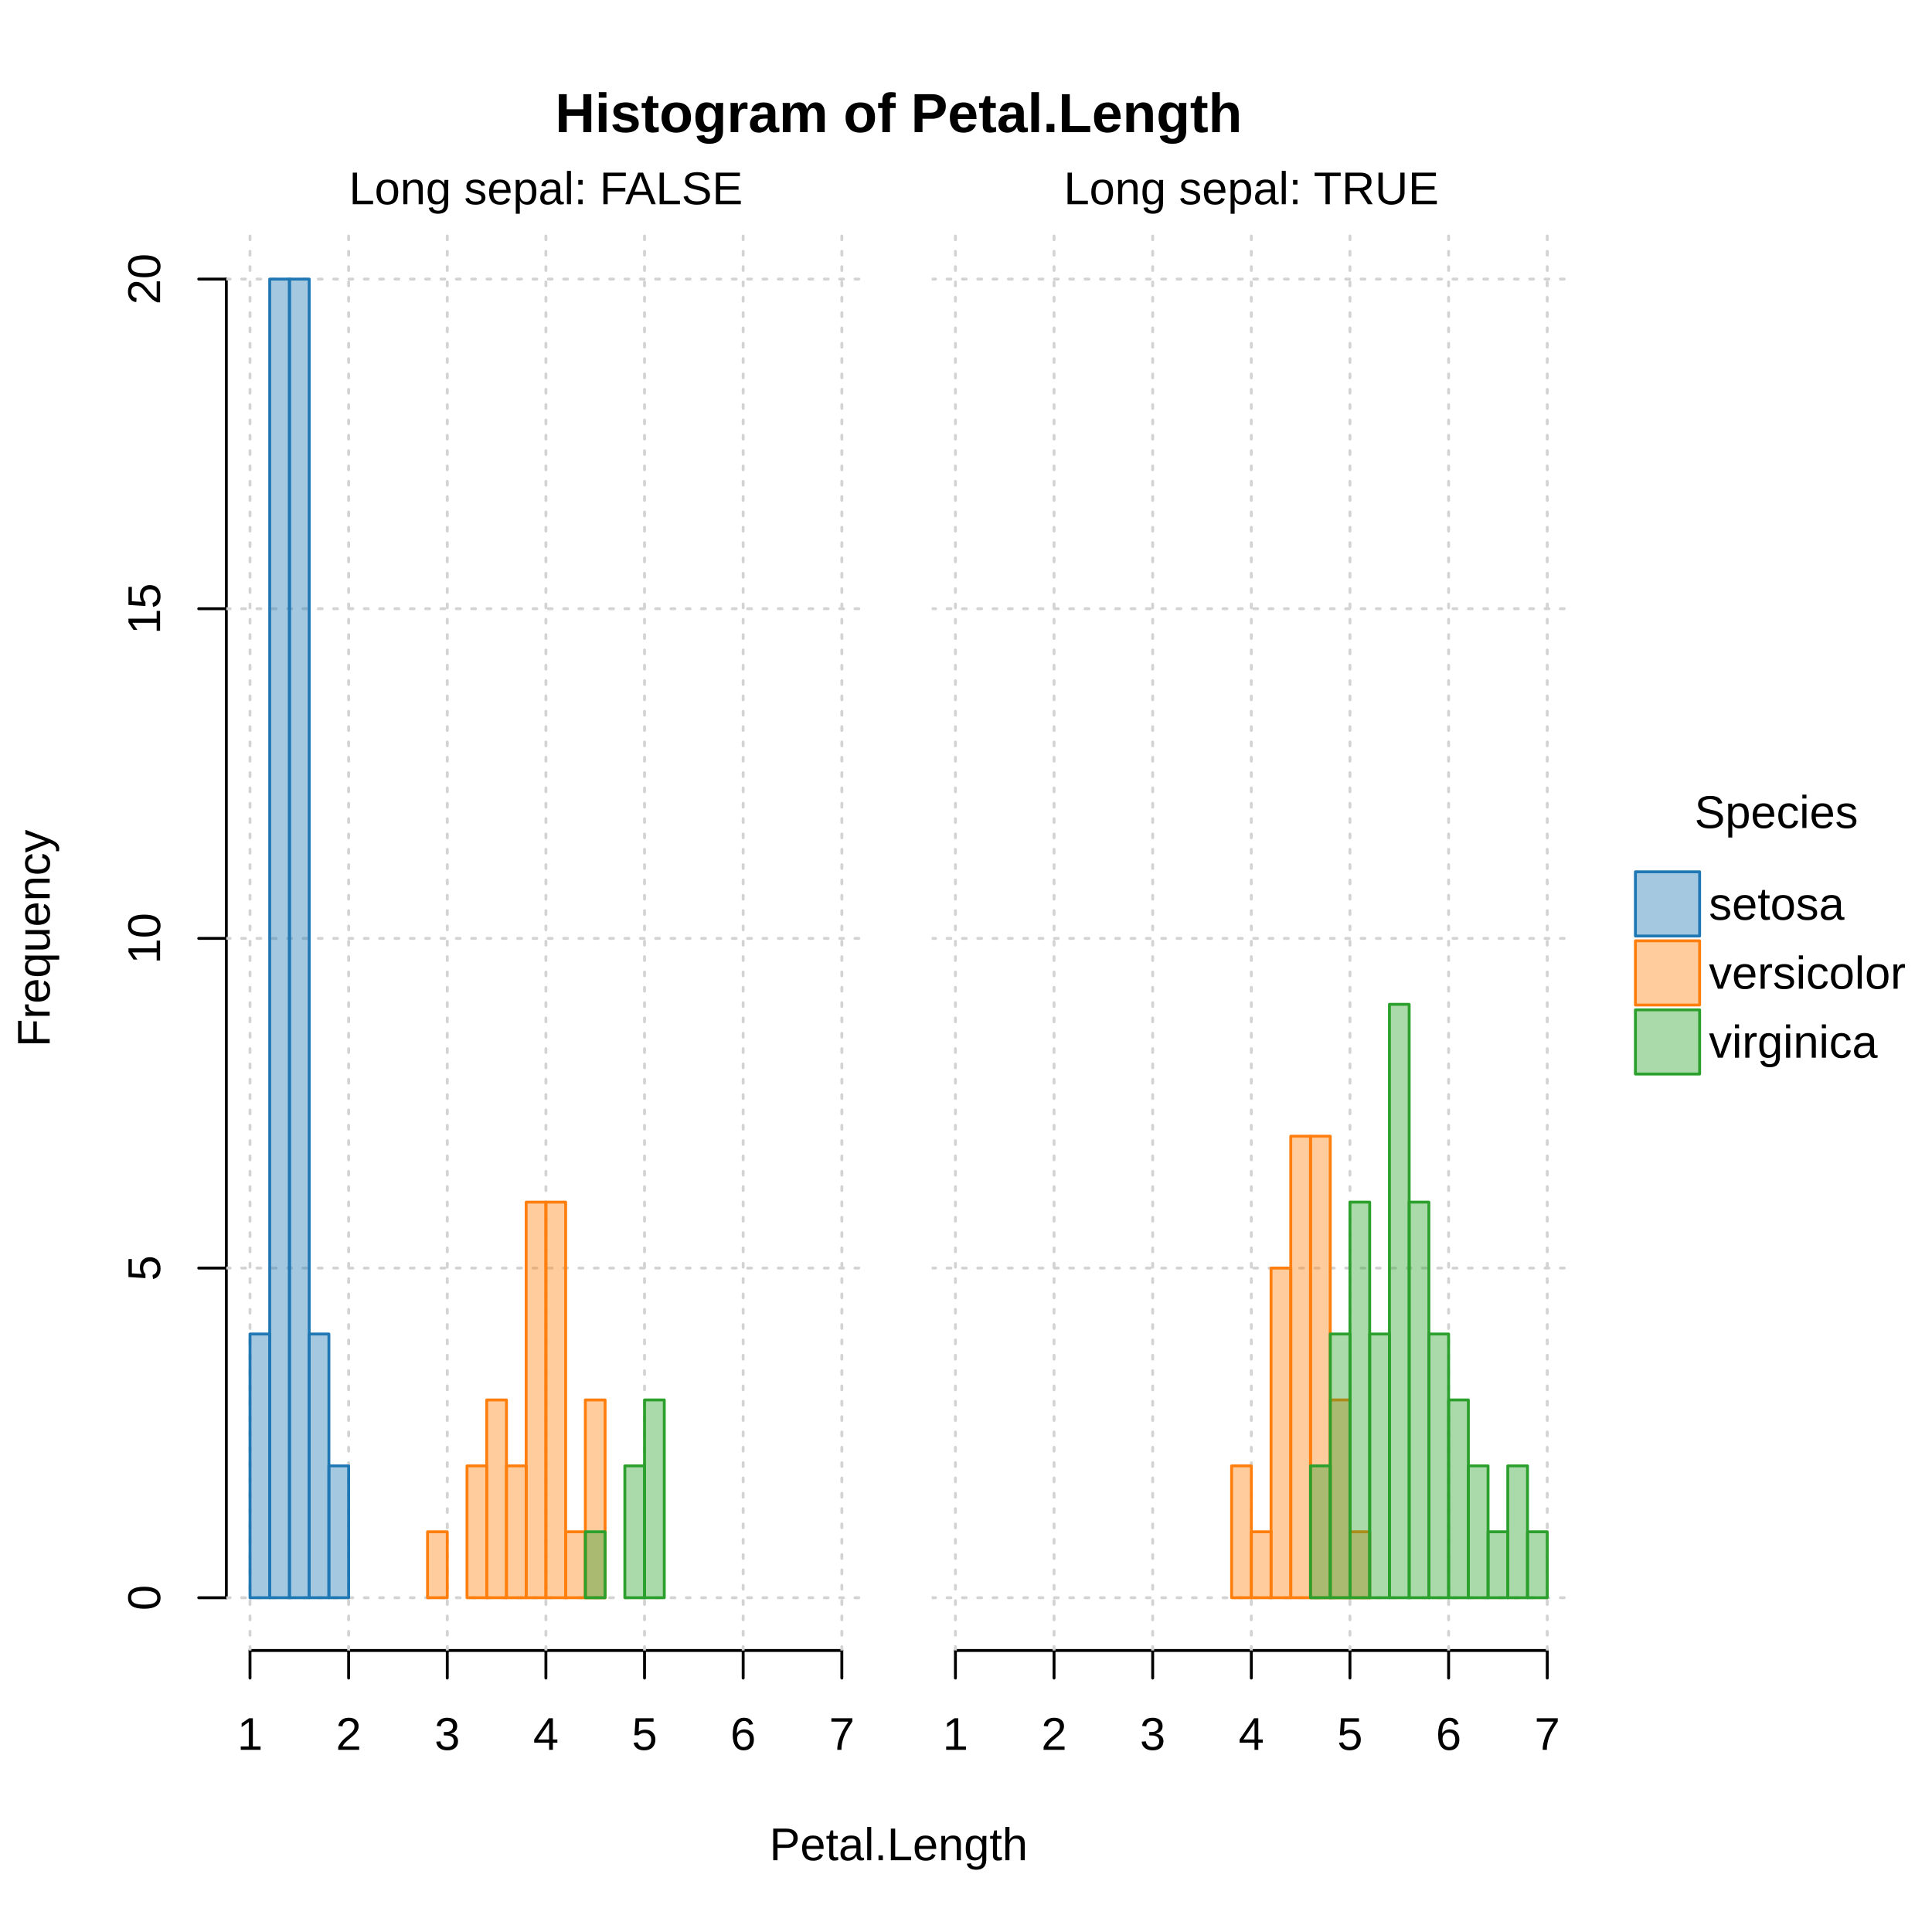
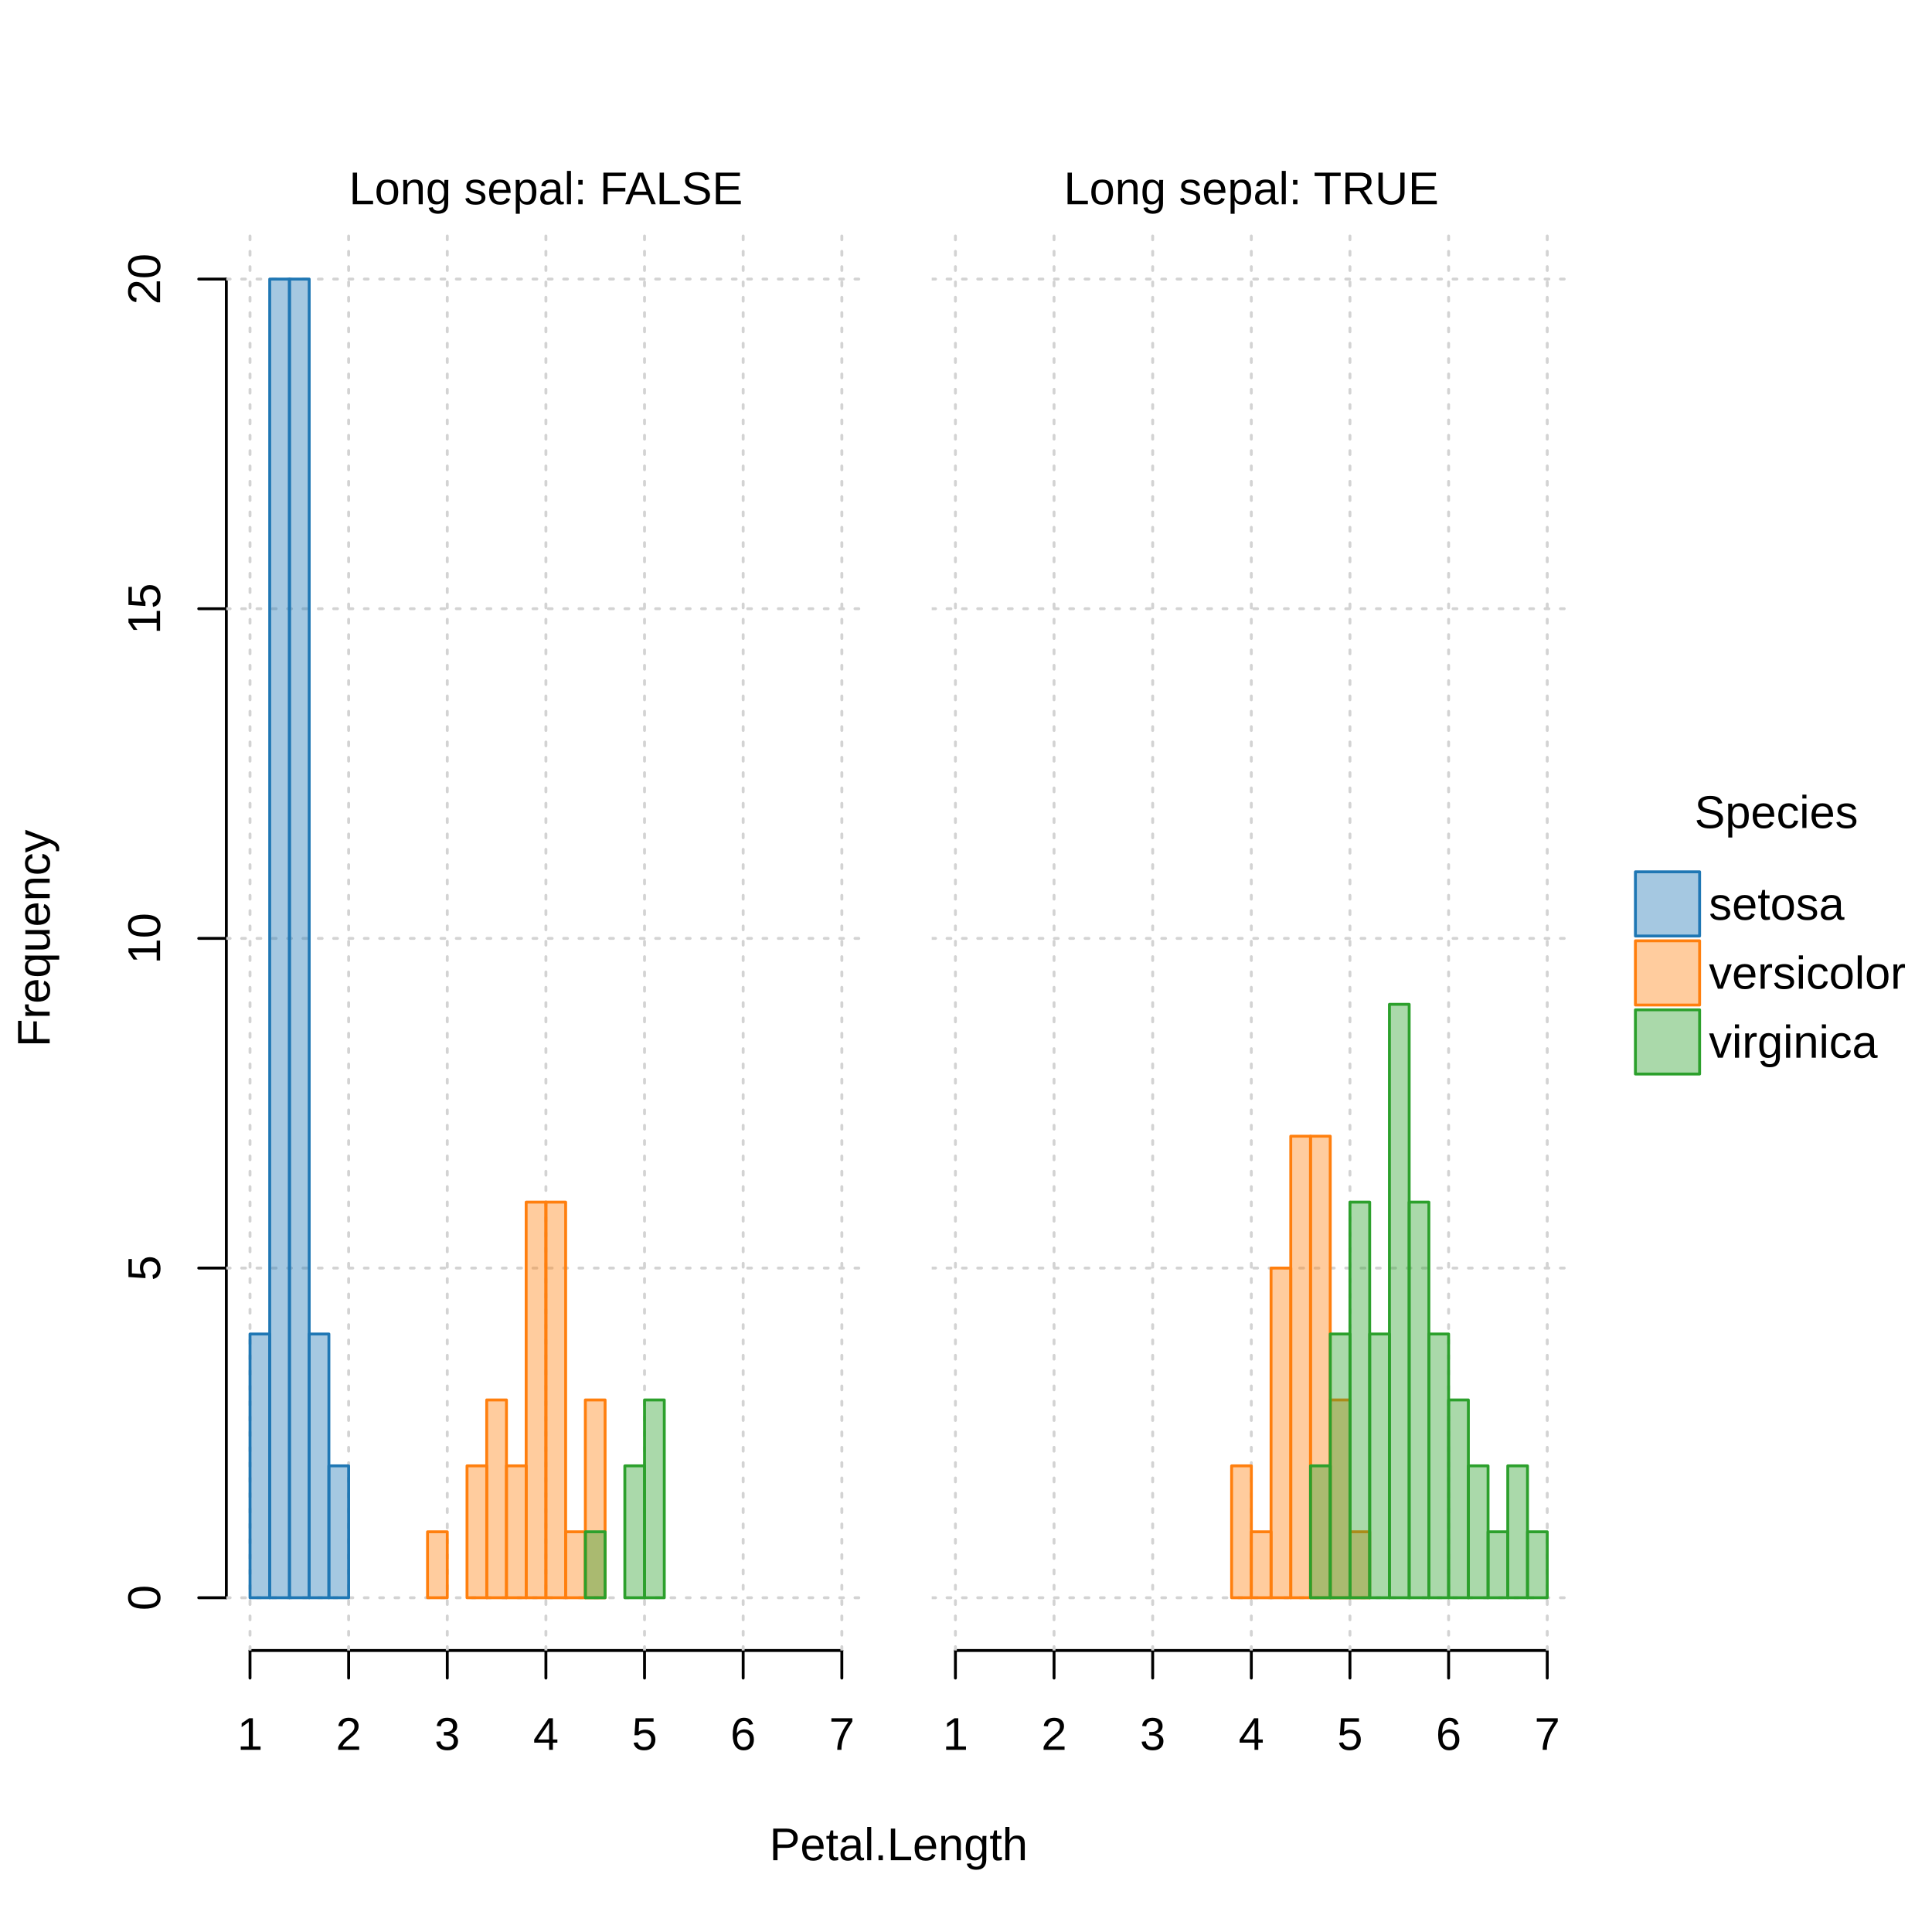
<svg xmlns="http://www.w3.org/2000/svg" class="svglite" width="504.00pt" height="504.00pt" viewBox="0 0 504.00 504.00">
  <defs>
    <style type="text/css">
    .svglite line, .svglite polyline, .svglite polygon, .svglite path, .svglite rect, .svglite circle {
      fill: none;
      stroke: #000000;
      stroke-linecap: round;
      stroke-linejoin: round;
      stroke-miterlimit: 10.00;
    }
    .svglite text {
      white-space: pre;
    }
  </style>
  </defs>
  <rect width="100%" height="100%" style="stroke: none; fill: #FFFFFF;" />
  <defs>
    <clipPath id="cpMC4wMHw1MDQuMDB8MC4wMHw1MDQuMDA=">
      <rect x="0.00" y="0.00" width="504.00" height="504.00" />
    </clipPath>
  </defs>
  <g clip-path="url(#cpMC4wMHw1MDQuMDB8MC4wMHw1MDQuMDA=)">
    <rect x="426.63" y="227.43" width="16.75" height="16.75" style="stroke-width: 0.75; stroke: #1F77B4; fill: #1F77B4; fill-opacity: 0.40;" />
    <rect x="426.63" y="245.43" width="16.75" height="16.75" style="stroke-width: 0.75; stroke: #FF7F0E; fill: #FF7F0E; fill-opacity: 0.40;" />
    <rect x="426.63" y="263.43" width="16.75" height="16.75" style="stroke-width: 0.75; stroke: #2CA02C; fill: #2CA02C; fill-opacity: 0.40;" />
    <text x="463.38" y="216.00" text-anchor="middle" style="font-size: 12.00px; font-family: &quot;Liberation Sans&quot;;" textLength="42.70px" lengthAdjust="spacingAndGlyphs">Species</text>
    <text x="445.80" y="239.93" style="font-size: 12.00px; font-family: &quot;Liberation Sans&quot;;" textLength="35.37px" lengthAdjust="spacingAndGlyphs">setosa</text>
    <text x="445.80" y="257.93" style="font-size: 12.00px; font-family: &quot;Liberation Sans&quot;;" textLength="51.36px" lengthAdjust="spacingAndGlyphs">versicolor</text>
    <text x="445.80" y="275.93" style="font-size: 12.00px; font-family: &quot;Liberation Sans&quot;;" textLength="44.02px" lengthAdjust="spacingAndGlyphs">virginica</text>
  </g>
  <defs>
    <clipPath id="cpMC4wMHw0MDkuODB8MC4wMHw1MDQuMDA=">
      <rect x="0.00" y="0.00" width="409.80" height="504.00" />
    </clipPath>
  </defs>
  <g clip-path="url(#cpMC4wMHw0MDkuODB8MC4wMHw1MDQuMDA=)">
-     <text x="234.42" y="34.47" text-anchor="middle" style="font-size: 14.40px; font-weight: bold; font-family: &quot;Liberation Sans&quot;;" textLength="179.12px" lengthAdjust="spacingAndGlyphs">Histogram of Petal.Length</text>
    <text x="234.42" y="485.28" text-anchor="middle" style="font-size: 12.00px; font-family: &quot;Liberation Sans&quot;;" textLength="67.39px" lengthAdjust="spacingAndGlyphs">Petal.Length</text>
    <text transform="translate(12.96,244.80) rotate(-90)" text-anchor="middle" style="font-size: 12.00px; font-family: &quot;Liberation Sans&quot;;" textLength="56.71px" lengthAdjust="spacingAndGlyphs">Frequency</text>
  </g>
  <defs>
    <clipPath id="cpNTkuMDR8MjI1Ljc4fDU5LjA0fDQzMC41Ng==">
      <rect x="59.04" y="59.04" width="166.74" height="371.52" />
    </clipPath>
  </defs>
  <g clip-path="url(#cpNTkuMDR8MjI1Ljc4fDU5LjA0fDQzMC41Ng==)">
</g>
  <g clip-path="url(#cpMC4wMHw1MDQuMDB8MC4wMHw1MDQuMDA=)">
    <line x1="65.22" y1="430.56" x2="219.61" y2="430.56" style="stroke-width: 0.75;" />
    <line x1="65.22" y1="430.56" x2="65.22" y2="437.76" style="stroke-width: 0.75;" />
    <line x1="90.95" y1="430.56" x2="90.95" y2="437.76" style="stroke-width: 0.75;" />
    <line x1="116.68" y1="430.56" x2="116.68" y2="437.76" style="stroke-width: 0.75;" />
    <line x1="142.41" y1="430.56" x2="142.41" y2="437.76" style="stroke-width: 0.75;" />
    <line x1="168.14" y1="430.56" x2="168.14" y2="437.76" style="stroke-width: 0.75;" />
    <line x1="193.87" y1="430.56" x2="193.87" y2="437.76" style="stroke-width: 0.75;" />
    <line x1="219.61" y1="430.56" x2="219.61" y2="437.76" style="stroke-width: 0.75;" />
    <text x="65.22" y="456.48" text-anchor="middle" style="font-size: 12.00px; font-family: &quot;Liberation Sans&quot;;" textLength="6.67px" lengthAdjust="spacingAndGlyphs">1</text>
    <text x="90.95" y="456.48" text-anchor="middle" style="font-size: 12.00px; font-family: &quot;Liberation Sans&quot;;" textLength="6.67px" lengthAdjust="spacingAndGlyphs">2</text>
    <text x="116.68" y="456.48" text-anchor="middle" style="font-size: 12.00px; font-family: &quot;Liberation Sans&quot;;" textLength="6.67px" lengthAdjust="spacingAndGlyphs">3</text>
    <text x="142.41" y="456.48" text-anchor="middle" style="font-size: 12.00px; font-family: &quot;Liberation Sans&quot;;" textLength="6.67px" lengthAdjust="spacingAndGlyphs">4</text>
    <text x="168.14" y="456.48" text-anchor="middle" style="font-size: 12.00px; font-family: &quot;Liberation Sans&quot;;" textLength="6.67px" lengthAdjust="spacingAndGlyphs">5</text>
    <text x="193.87" y="456.48" text-anchor="middle" style="font-size: 12.00px; font-family: &quot;Liberation Sans&quot;;" textLength="6.67px" lengthAdjust="spacingAndGlyphs">6</text>
    <text x="219.61" y="456.48" text-anchor="middle" style="font-size: 12.00px; font-family: &quot;Liberation Sans&quot;;" textLength="6.67px" lengthAdjust="spacingAndGlyphs">7</text>
    <line x1="59.04" y1="416.80" x2="59.04" y2="72.80" style="stroke-width: 0.75;" />
    <line x1="59.04" y1="416.80" x2="51.84" y2="416.80" style="stroke-width: 0.75;" />
    <line x1="59.04" y1="330.80" x2="51.84" y2="330.80" style="stroke-width: 0.75;" />
    <line x1="59.04" y1="244.80" x2="51.84" y2="244.80" style="stroke-width: 0.75;" />
    <line x1="59.04" y1="158.80" x2="51.84" y2="158.80" style="stroke-width: 0.75;" />
    <line x1="59.04" y1="72.80" x2="51.84" y2="72.80" style="stroke-width: 0.75;" />
    <text transform="translate(41.76,416.80) rotate(-90)" text-anchor="middle" style="font-size: 12.00px; font-family: &quot;Liberation Sans&quot;;" textLength="6.67px" lengthAdjust="spacingAndGlyphs">0</text>
    <text transform="translate(41.76,330.80) rotate(-90)" text-anchor="middle" style="font-size: 12.00px; font-family: &quot;Liberation Sans&quot;;" textLength="6.67px" lengthAdjust="spacingAndGlyphs">5</text>
    <text transform="translate(41.76,244.80) rotate(-90)" text-anchor="middle" style="font-size: 12.00px; font-family: &quot;Liberation Sans&quot;;" textLength="13.35px" lengthAdjust="spacingAndGlyphs">10</text>
    <text transform="translate(41.76,158.80) rotate(-90)" text-anchor="middle" style="font-size: 12.00px; font-family: &quot;Liberation Sans&quot;;" textLength="13.35px" lengthAdjust="spacingAndGlyphs">15</text>
    <text transform="translate(41.76,72.80) rotate(-90)" text-anchor="middle" style="font-size: 12.00px; font-family: &quot;Liberation Sans&quot;;" textLength="13.35px" lengthAdjust="spacingAndGlyphs">20</text>
    <rect x="59.04" y="43.20" width="166.74" height="15.84" style="stroke-width: 0.75; stroke: none;" />
    <text x="142.41" y="53.28" text-anchor="middle" style="font-size: 12.00px; font-family: &quot;Liberation Sans&quot;;" textLength="102.75px" lengthAdjust="spacingAndGlyphs">Long sepal: FALSE</text>
  </g>
  <g clip-path="url(#cpNTkuMDR8MjI1Ljc4fDU5LjA0fDQzMC41Ng==)">
    <line x1="39.48" y1="430.56" x2="39.48" y2="59.04" style="stroke-width: 0.75; stroke: #D3D3D3; stroke-dasharray: 1.00,3.00;" />
    <line x1="65.22" y1="430.56" x2="65.22" y2="59.04" style="stroke-width: 0.75; stroke: #D3D3D3; stroke-dasharray: 1.00,3.00;" />
    <line x1="90.95" y1="430.56" x2="90.95" y2="59.04" style="stroke-width: 0.75; stroke: #D3D3D3; stroke-dasharray: 1.00,3.00;" />
    <line x1="116.68" y1="430.56" x2="116.68" y2="59.04" style="stroke-width: 0.75; stroke: #D3D3D3; stroke-dasharray: 1.00,3.00;" />
    <line x1="142.41" y1="430.56" x2="142.41" y2="59.04" style="stroke-width: 0.75; stroke: #D3D3D3; stroke-dasharray: 1.00,3.00;" />
    <line x1="168.14" y1="430.56" x2="168.14" y2="59.04" style="stroke-width: 0.75; stroke: #D3D3D3; stroke-dasharray: 1.00,3.00;" />
    <line x1="193.87" y1="430.56" x2="193.87" y2="59.04" style="stroke-width: 0.75; stroke: #D3D3D3; stroke-dasharray: 1.00,3.00;" />
    <line x1="219.61" y1="430.56" x2="219.61" y2="59.04" style="stroke-width: 0.75; stroke: #D3D3D3; stroke-dasharray: 1.00,3.00;" />
    <line x1="245.34" y1="430.56" x2="245.34" y2="59.04" style="stroke-width: 0.75; stroke: #D3D3D3; stroke-dasharray: 1.00,3.00;" />
    <line x1="59.04" y1="502.80" x2="225.78" y2="502.80" style="stroke-width: 0.75; stroke: #D3D3D3; stroke-dasharray: 1.00,3.00;" />
    <line x1="59.04" y1="416.80" x2="225.78" y2="416.80" style="stroke-width: 0.75; stroke: #D3D3D3; stroke-dasharray: 1.00,3.00;" />
    <line x1="59.04" y1="330.80" x2="225.78" y2="330.80" style="stroke-width: 0.75; stroke: #D3D3D3; stroke-dasharray: 1.00,3.00;" />
    <line x1="59.04" y1="244.80" x2="225.78" y2="244.80" style="stroke-width: 0.75; stroke: #D3D3D3; stroke-dasharray: 1.00,3.00;" />
    <line x1="59.04" y1="158.80" x2="225.78" y2="158.80" style="stroke-width: 0.75; stroke: #D3D3D3; stroke-dasharray: 1.00,3.00;" />
    <line x1="59.04" y1="72.80" x2="225.78" y2="72.80" style="stroke-width: 0.75; stroke: #D3D3D3; stroke-dasharray: 1.00,3.00;" />
    <line x1="59.04" y1="-13.20" x2="225.78" y2="-13.20" style="stroke-width: 0.75; stroke: #D3D3D3; stroke-dasharray: 1.00,3.00;" />
  </g>
  <defs>
    <clipPath id="cpMjQzLjA2fDQwOS44MHw1OS4wNHw0MzAuNTY=">
      <rect x="243.06" y="59.04" width="166.74" height="371.52" />
    </clipPath>
  </defs>
  <g clip-path="url(#cpMjQzLjA2fDQwOS44MHw1OS4wNHw0MzAuNTY=)">
</g>
  <g clip-path="url(#cpMC4wMHw1MDQuMDB8MC4wMHw1MDQuMDA=)">
    <line x1="249.24" y1="430.56" x2="403.63" y2="430.56" style="stroke-width: 0.75;" />
    <line x1="249.24" y1="430.56" x2="249.24" y2="437.76" style="stroke-width: 0.75;" />
    <line x1="274.97" y1="430.56" x2="274.97" y2="437.76" style="stroke-width: 0.75;" />
    <line x1="300.70" y1="430.56" x2="300.70" y2="437.76" style="stroke-width: 0.75;" />
    <line x1="326.43" y1="430.56" x2="326.43" y2="437.76" style="stroke-width: 0.75;" />
    <line x1="352.16" y1="430.56" x2="352.16" y2="437.76" style="stroke-width: 0.75;" />
    <line x1="377.90" y1="430.56" x2="377.90" y2="437.76" style="stroke-width: 0.75;" />
    <line x1="403.63" y1="430.56" x2="403.63" y2="437.76" style="stroke-width: 0.75;" />
    <text x="249.24" y="456.48" text-anchor="middle" style="font-size: 12.00px; font-family: &quot;Liberation Sans&quot;;" textLength="6.67px" lengthAdjust="spacingAndGlyphs">1</text>
    <text x="274.97" y="456.48" text-anchor="middle" style="font-size: 12.00px; font-family: &quot;Liberation Sans&quot;;" textLength="6.67px" lengthAdjust="spacingAndGlyphs">2</text>
    <text x="300.70" y="456.48" text-anchor="middle" style="font-size: 12.00px; font-family: &quot;Liberation Sans&quot;;" textLength="6.67px" lengthAdjust="spacingAndGlyphs">3</text>
    <text x="326.43" y="456.48" text-anchor="middle" style="font-size: 12.00px; font-family: &quot;Liberation Sans&quot;;" textLength="6.67px" lengthAdjust="spacingAndGlyphs">4</text>
    <text x="352.16" y="456.48" text-anchor="middle" style="font-size: 12.00px; font-family: &quot;Liberation Sans&quot;;" textLength="6.67px" lengthAdjust="spacingAndGlyphs">5</text>
    <text x="377.90" y="456.48" text-anchor="middle" style="font-size: 12.00px; font-family: &quot;Liberation Sans&quot;;" textLength="6.67px" lengthAdjust="spacingAndGlyphs">6</text>
    <text x="403.63" y="456.48" text-anchor="middle" style="font-size: 12.00px; font-family: &quot;Liberation Sans&quot;;" textLength="6.67px" lengthAdjust="spacingAndGlyphs">7</text>
    <rect x="243.06" y="43.20" width="166.74" height="15.84" style="stroke-width: 0.75; stroke: none;" />
    <text x="326.43" y="53.28" text-anchor="middle" style="font-size: 12.00px; font-family: &quot;Liberation Sans&quot;;" textLength="97.85px" lengthAdjust="spacingAndGlyphs">Long sepal: TRUE</text>
  </g>
  <g clip-path="url(#cpMjQzLjA2fDQwOS44MHw1OS4wNHw0MzAuNTY=)">
    <line x1="223.51" y1="430.56" x2="223.51" y2="59.04" style="stroke-width: 0.75; stroke: #D3D3D3; stroke-dasharray: 1.00,3.00;" />
    <line x1="249.24" y1="430.56" x2="249.24" y2="59.04" style="stroke-width: 0.75; stroke: #D3D3D3; stroke-dasharray: 1.00,3.00;" />
    <line x1="274.97" y1="430.56" x2="274.97" y2="59.04" style="stroke-width: 0.75; stroke: #D3D3D3; stroke-dasharray: 1.00,3.00;" />
    <line x1="300.70" y1="430.56" x2="300.70" y2="59.04" style="stroke-width: 0.75; stroke: #D3D3D3; stroke-dasharray: 1.00,3.00;" />
    <line x1="326.43" y1="430.56" x2="326.43" y2="59.04" style="stroke-width: 0.75; stroke: #D3D3D3; stroke-dasharray: 1.00,3.00;" />
    <line x1="352.16" y1="430.56" x2="352.16" y2="59.04" style="stroke-width: 0.75; stroke: #D3D3D3; stroke-dasharray: 1.00,3.00;" />
    <line x1="377.90" y1="430.56" x2="377.90" y2="59.04" style="stroke-width: 0.75; stroke: #D3D3D3; stroke-dasharray: 1.00,3.00;" />
    <line x1="403.63" y1="430.56" x2="403.63" y2="59.04" style="stroke-width: 0.75; stroke: #D3D3D3; stroke-dasharray: 1.00,3.00;" />
    <line x1="429.36" y1="430.56" x2="429.36" y2="59.04" style="stroke-width: 0.75; stroke: #D3D3D3; stroke-dasharray: 1.00,3.00;" />
    <line x1="243.06" y1="502.80" x2="409.80" y2="502.80" style="stroke-width: 0.75; stroke: #D3D3D3; stroke-dasharray: 1.00,3.00;" />
    <line x1="243.06" y1="416.80" x2="409.80" y2="416.80" style="stroke-width: 0.75; stroke: #D3D3D3; stroke-dasharray: 1.00,3.00;" />
    <line x1="243.06" y1="330.80" x2="409.80" y2="330.80" style="stroke-width: 0.75; stroke: #D3D3D3; stroke-dasharray: 1.00,3.00;" />
    <line x1="243.06" y1="244.80" x2="409.80" y2="244.80" style="stroke-width: 0.75; stroke: #D3D3D3; stroke-dasharray: 1.00,3.00;" />
    <line x1="243.06" y1="158.80" x2="409.80" y2="158.80" style="stroke-width: 0.75; stroke: #D3D3D3; stroke-dasharray: 1.00,3.00;" />
    <line x1="243.06" y1="72.80" x2="409.80" y2="72.80" style="stroke-width: 0.75; stroke: #D3D3D3; stroke-dasharray: 1.00,3.00;" />
    <line x1="243.06" y1="-13.20" x2="409.80" y2="-13.20" style="stroke-width: 0.75; stroke: #D3D3D3; stroke-dasharray: 1.00,3.00;" />
  </g>
  <g clip-path="url(#cpNTkuMDR8MjI1Ljc4fDU5LjA0fDQzMC41Ng==)">
    <rect x="65.22" y="348.00" width="5.15" height="68.80" style="stroke-width: 0.75; stroke: #1F77B4; fill: #1F77B4; fill-opacity: 0.40;" />
    <rect x="70.36" y="72.80" width="5.15" height="344.00" style="stroke-width: 0.75; stroke: #1F77B4; fill: #1F77B4; fill-opacity: 0.40;" />
    <rect x="75.51" y="72.80" width="5.15" height="344.00" style="stroke-width: 0.75; stroke: #1F77B4; fill: #1F77B4; fill-opacity: 0.40;" />
    <rect x="80.65" y="348.00" width="5.15" height="68.80" style="stroke-width: 0.75; stroke: #1F77B4; fill: #1F77B4; fill-opacity: 0.40;" />
    <rect x="85.80" y="382.40" width="5.15" height="34.40" style="stroke-width: 0.75; stroke: #1F77B4; fill: #1F77B4; fill-opacity: 0.40;" />
  </g>
  <g clip-path="url(#cpMjQzLjA2fDQwOS44MHw1OS4wNHw0MzAuNTY=)">
</g>
  <g clip-path="url(#cpNTkuMDR8MjI1Ljc4fDU5LjA0fDQzMC41Ng==)">
    <rect x="111.53" y="399.60" width="5.15" height="17.20" style="stroke-width: 0.75; stroke: #FF7F0E; fill: #FF7F0E; fill-opacity: 0.40;" />
    <rect x="121.83" y="382.40" width="5.15" height="34.40" style="stroke-width: 0.75; stroke: #FF7F0E; fill: #FF7F0E; fill-opacity: 0.40;" />
    <rect x="126.97" y="365.20" width="5.15" height="51.60" style="stroke-width: 0.75; stroke: #FF7F0E; fill: #FF7F0E; fill-opacity: 0.40;" />
    <rect x="132.12" y="382.40" width="5.15" height="34.40" style="stroke-width: 0.75; stroke: #FF7F0E; fill: #FF7F0E; fill-opacity: 0.40;" />
    <rect x="137.26" y="313.60" width="5.15" height="103.20" style="stroke-width: 0.75; stroke: #FF7F0E; fill: #FF7F0E; fill-opacity: 0.40;" />
    <rect x="142.41" y="313.60" width="5.15" height="103.20" style="stroke-width: 0.75; stroke: #FF7F0E; fill: #FF7F0E; fill-opacity: 0.40;" />
    <rect x="147.56" y="399.60" width="5.15" height="17.20" style="stroke-width: 0.75; stroke: #FF7F0E; fill: #FF7F0E; fill-opacity: 0.40;" />
    <rect x="152.70" y="365.20" width="5.15" height="51.60" style="stroke-width: 0.75; stroke: #FF7F0E; fill: #FF7F0E; fill-opacity: 0.40;" />
  </g>
  <g clip-path="url(#cpMjQzLjA2fDQwOS44MHw1OS4wNHw0MzAuNTY=)">
    <rect x="321.29" y="382.40" width="5.15" height="34.40" style="stroke-width: 0.75; stroke: #FF7F0E; fill: #FF7F0E; fill-opacity: 0.40;" />
    <rect x="326.43" y="399.60" width="5.15" height="17.20" style="stroke-width: 0.75; stroke: #FF7F0E; fill: #FF7F0E; fill-opacity: 0.40;" />
    <rect x="331.58" y="330.80" width="5.15" height="86.00" style="stroke-width: 0.75; stroke: #FF7F0E; fill: #FF7F0E; fill-opacity: 0.40;" />
    <rect x="336.72" y="296.40" width="5.15" height="120.40" style="stroke-width: 0.75; stroke: #FF7F0E; fill: #FF7F0E; fill-opacity: 0.40;" />
    <rect x="341.87" y="296.40" width="5.15" height="120.40" style="stroke-width: 0.75; stroke: #FF7F0E; fill: #FF7F0E; fill-opacity: 0.40;" />
    <rect x="347.02" y="365.20" width="5.15" height="51.60" style="stroke-width: 0.75; stroke: #FF7F0E; fill: #FF7F0E; fill-opacity: 0.40;" />
    <rect x="352.16" y="399.60" width="5.15" height="17.20" style="stroke-width: 0.75; stroke: #FF7F0E; fill: #FF7F0E; fill-opacity: 0.40;" />
  </g>
  <g clip-path="url(#cpNTkuMDR8MjI1Ljc4fDU5LjA0fDQzMC41Ng==)">
    <rect x="152.70" y="399.60" width="5.15" height="17.20" style="stroke-width: 0.75; stroke: #2CA02C; fill: #2CA02C; fill-opacity: 0.40;" />
    <rect x="163.00" y="382.40" width="5.15" height="34.40" style="stroke-width: 0.75; stroke: #2CA02C; fill: #2CA02C; fill-opacity: 0.40;" />
    <rect x="168.14" y="365.20" width="5.15" height="51.60" style="stroke-width: 0.75; stroke: #2CA02C; fill: #2CA02C; fill-opacity: 0.40;" />
  </g>
  <g clip-path="url(#cpMjQzLjA2fDQwOS44MHw1OS4wNHw0MzAuNTY=)">
    <rect x="341.87" y="382.40" width="5.15" height="34.40" style="stroke-width: 0.75; stroke: #2CA02C; fill: #2CA02C; fill-opacity: 0.40;" />
    <rect x="347.02" y="348.00" width="5.15" height="68.80" style="stroke-width: 0.75; stroke: #2CA02C; fill: #2CA02C; fill-opacity: 0.40;" />
    <rect x="352.16" y="313.60" width="5.15" height="103.20" style="stroke-width: 0.75; stroke: #2CA02C; fill: #2CA02C; fill-opacity: 0.40;" />
    <rect x="357.31" y="348.00" width="5.15" height="68.80" style="stroke-width: 0.75; stroke: #2CA02C; fill: #2CA02C; fill-opacity: 0.40;" />
    <rect x="362.46" y="262.00" width="5.15" height="154.80" style="stroke-width: 0.75; stroke: #2CA02C; fill: #2CA02C; fill-opacity: 0.40;" />
    <rect x="367.60" y="313.60" width="5.15" height="103.20" style="stroke-width: 0.75; stroke: #2CA02C; fill: #2CA02C; fill-opacity: 0.40;" />
    <rect x="372.75" y="348.00" width="5.15" height="68.80" style="stroke-width: 0.75; stroke: #2CA02C; fill: #2CA02C; fill-opacity: 0.40;" />
    <rect x="377.90" y="365.20" width="5.15" height="51.60" style="stroke-width: 0.75; stroke: #2CA02C; fill: #2CA02C; fill-opacity: 0.40;" />
    <rect x="383.04" y="382.40" width="5.15" height="34.40" style="stroke-width: 0.75; stroke: #2CA02C; fill: #2CA02C; fill-opacity: 0.40;" />
    <rect x="388.19" y="399.60" width="5.15" height="17.20" style="stroke-width: 0.75; stroke: #2CA02C; fill: #2CA02C; fill-opacity: 0.40;" />
    <rect x="393.33" y="382.40" width="5.15" height="34.40" style="stroke-width: 0.75; stroke: #2CA02C; fill: #2CA02C; fill-opacity: 0.40;" />
    <rect x="398.48" y="399.60" width="5.15" height="17.20" style="stroke-width: 0.75; stroke: #2CA02C; fill: #2CA02C; fill-opacity: 0.40;" />
  </g>
  <defs>
    <clipPath id="cpMTA5LjQ0fDM4OC4yMHw5NS4wNHwzNjUuNzY=">
      <rect x="109.44" y="95.04" width="278.76" height="270.72" />
    </clipPath>
  </defs>
  <g clip-path="url(#cpMTA5LjQ0fDM4OC4yMHw5NS4wNHwzNjUuNzY=)">
</g>
</svg>
